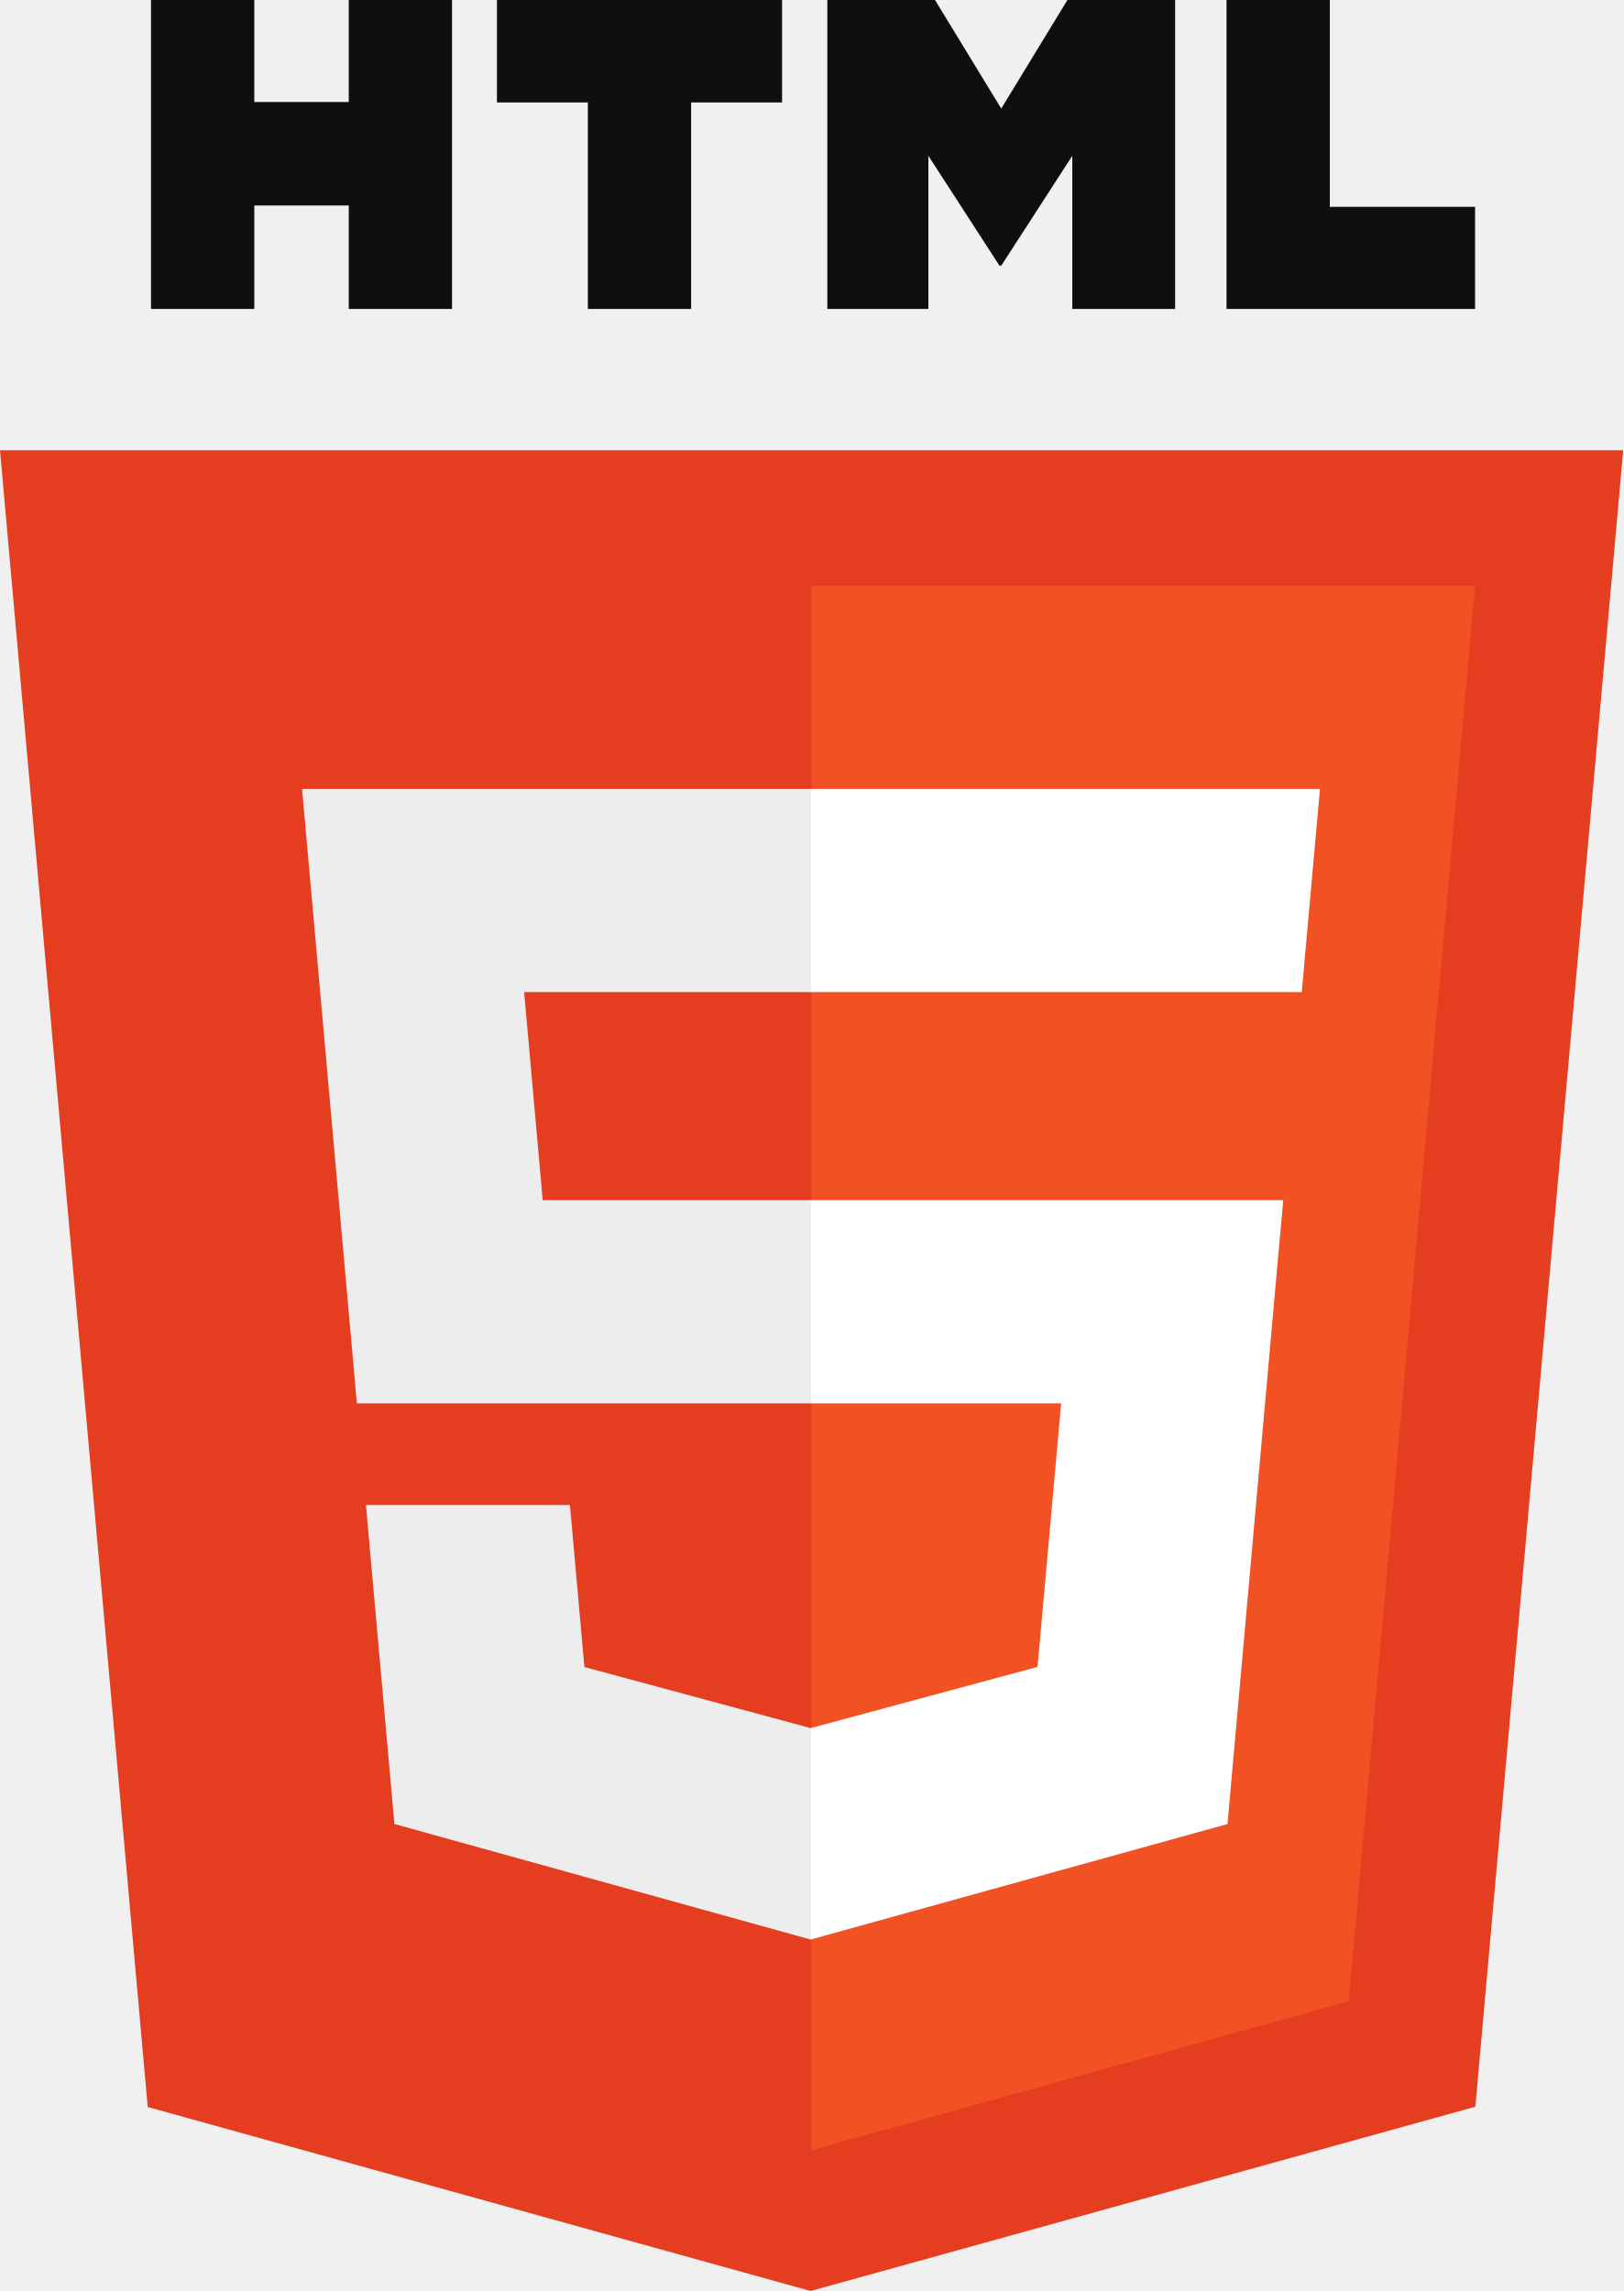
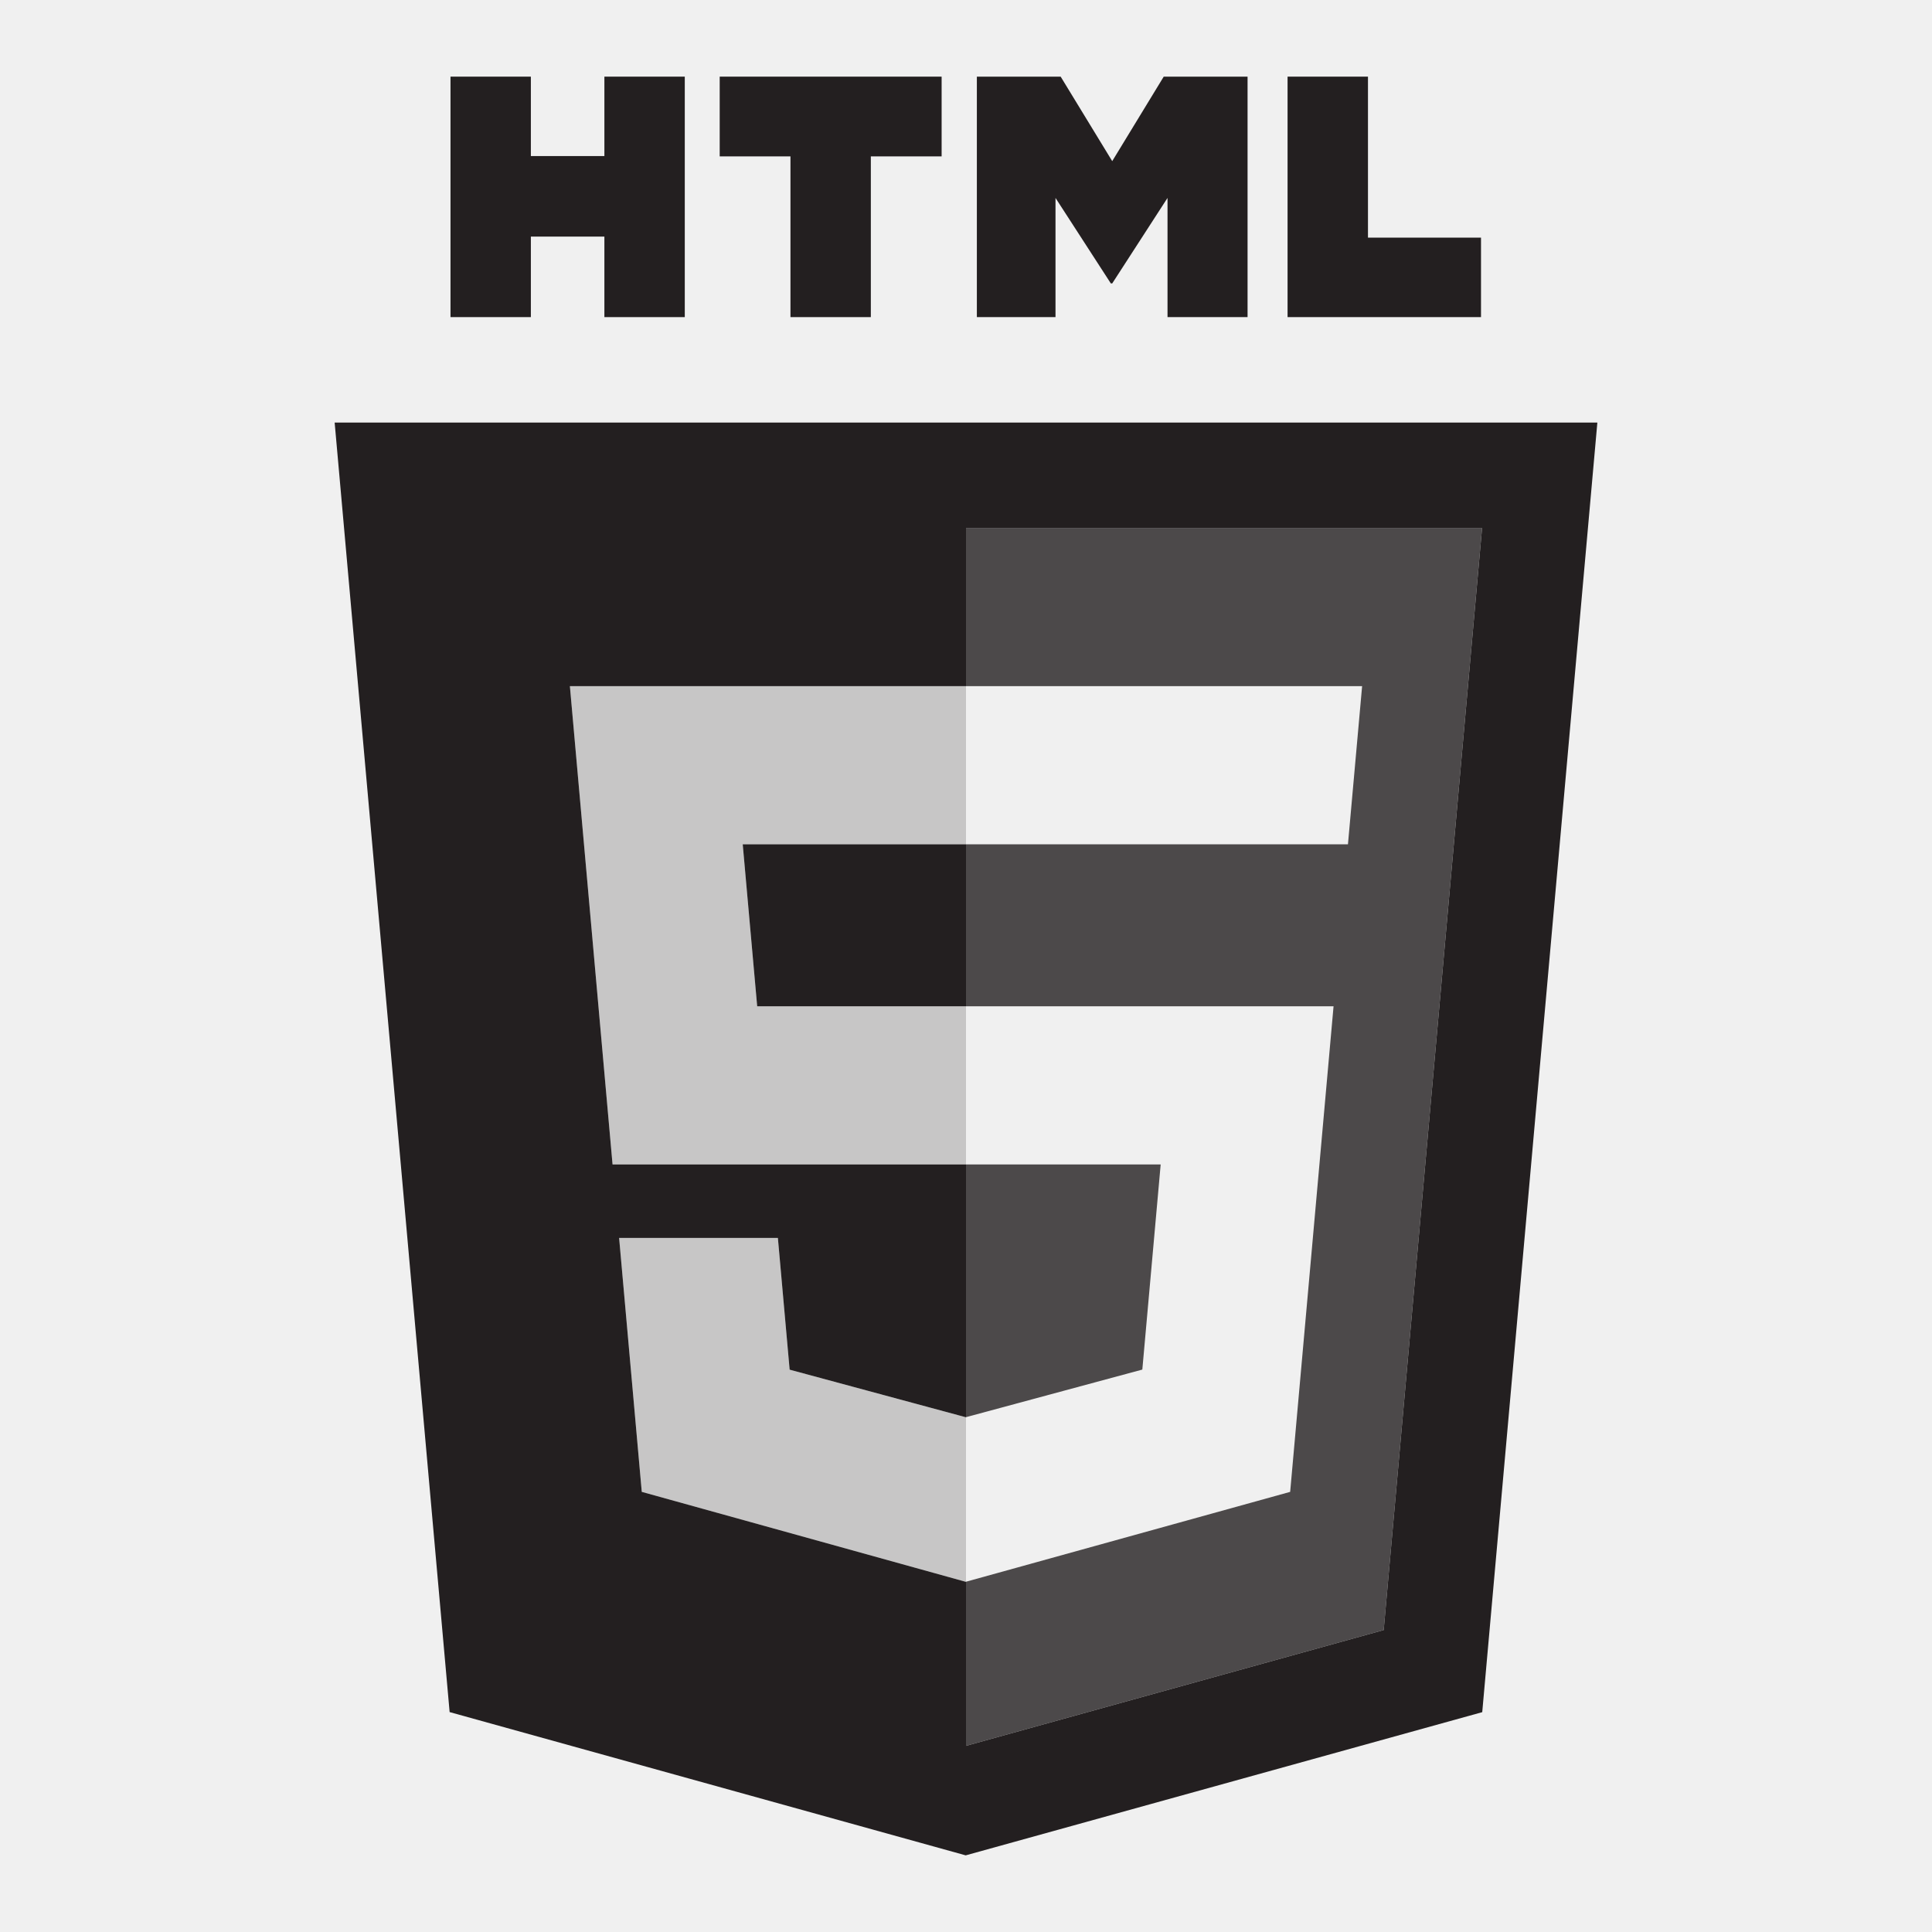
- <svg xmlns="http://www.w3.org/2000/svg" viewBox="0 0 578.107 816" height="816" width="578.107" xml:space="preserve" id="svg2" version="1.1">
-   <defs id="defs6" />
-   <g transform="matrix(1.333333,0,0,-1.333333,0,816)" id="g10">
-     <g transform="scale(0.1)" id="g12">
-       <path id="path14" style="fill:#e53d20;fill-opacity:1;fill-rule:nonzero;stroke:none" d="M 394.578,491.551 0,4917.28 H 4335.8 L 3940.79,492.25 2165.24,0 394.578,491.551" />
-       <path id="path16" style="fill:#f15123;fill-opacity:1;fill-rule:nonzero;stroke:none" d="M 2167.9,376.25 3602.63,774.012 3940.19,4555.41 H 2167.9 V 376.25" />
-       <path id="path18" style="fill:#ededed;fill-opacity:1;fill-rule:nonzero;stroke:none" d="m 2167.9,2913.96 h -718.26 l -49.61,555.84 h 767.87 v 542.8 h -1.88 -1359.204 l 12.997,-145.62 133.41,-1495.8 H 2167.9 v 542.78" />
-       <path id="path20" style="fill:#ededed;fill-opacity:1;fill-rule:nonzero;stroke:none" d="m 2167.9,1504.27 -2.38,-0.64 -604.51,163.24 -38.66,432.9 H 1228.61 977.469 l 76.051,-852.27 1111.88,-308.66 2.5,0.691 v 564.739" />
-       <path id="path22" style="fill:#100f0d;fill-opacity:1;fill-rule:nonzero;stroke:none" d="M 403.398,6120 H 679.246 V 5847.47 H 931.57 V 6120 h 275.86 V 5294.71 H 931.582 v 276.35 H 679.258 V 5294.71 H 403.418 V 6120 h -0.02" />
-       <path id="path24" style="fill:#100f0d;fill-opacity:1;fill-rule:nonzero;stroke:none" d="M 1570.17,5846.32 H 1327.33 V 6120 h 761.65 v -273.68 h -242.95 v -551.61 h -275.84 v 551.61 h -0.02" />
-       <path id="path26" style="fill:#100f0d;fill-opacity:1;fill-rule:nonzero;stroke:none" d="m 2209.86,6120 h 287.63 l 176.93,-289.98 176.75,289.98 h 287.74 V 5294.71 H 2864.2 v 409.06 l -189.78,-293.44 h -4.74 l -189.91,293.44 V 5294.71 H 2209.86 V 6120" />
-       <path id="path28" style="fill:#100f0d;fill-opacity:1;fill-rule:nonzero;stroke:none" d="m 3276.19,6120 h 275.93 v -552.5 h 387.91 V 5294.71 H 3276.19 V 6120" />
-       <path id="path30" style="fill:#ffffff;fill-opacity:1;fill-rule:nonzero;stroke:none" d="m 2166.02,2913.96 v -542.78 h 668.39 l -63,-703.97 -605.39,-163.4 V 939.102 l 1112.76,308.398 8.16,91.7 127.56,1429.01 13.24,145.75 H 3281.47 2166.02" />
-       <path id="path32" style="fill:#ffffff;fill-opacity:1;fill-rule:nonzero;stroke:none" d="m 2166.02,4012.6 v -542.8 h 1309.37 v 0 h 1.74 l 10.89,122.01 24.73,275.17 12.98,145.62 H 2166.02" />
+ <svg xmlns="http://www.w3.org/2000/svg" version="1.1" id="Layer_1" x="0px" y="0px" width="512px" height="512px" viewBox="0 0 512 512" enable-background="new 0 0 512 512" xml:space="preserve">
+   <g>
+     <g>
+       <path fill="#231F20" d="M119.387,20.312h21.298v21.045h19.485V20.312h21.303v63.727H160.17V62.7h-19.485v21.338h-21.298V20.312z" />
+       <path fill="#231F20" d="M209.482,41.444h-18.754V20.312h58.812v21.133h-18.759v42.594h-21.3V41.444z" />
+       <path fill="#231F20" d="M258.879,20.312h22.21l13.661,22.392l13.648-22.392h22.219v63.727h-21.212V52.453L294.75,75.111h-0.366    l-14.665-22.658v31.585h-20.84V20.312z" />
+       <path fill="#231F20" d="M341.219,20.312h21.308v42.664h29.955v21.062h-51.263V20.312z" />
+     </g>
+     <path fill="#231F20" d="M200.662,266.676H256v-42.92h-59.169L200.662,266.676z M88.686,111.982l30.47,341.74l136.762,37.966   l136.891-37.948l30.507-341.758H88.686z M366.694,431.981L256,462.668v-43.494l-0.067,0.02l-85.858-23.835l-6.004-67.298h42.075   l3.116,34.914l46.68,12.607l0.059-0.019V308.59h-93.669l-11.306-126.749H256v-41.914h136.766L366.694,431.981z" />
+     <path opacity="0.8" fill="#231F20" d="M307.592,308.59H256v66.974l46.728-12.613L307.592,308.59z M256,139.927v41.914h104.975   l-3.754,41.915H256v42.92h97.406l-11.499,128.683L256,419.174v43.494l110.694-30.687l26.071-292.055H256z" />
+     <g opacity="0.2">
+       <polygon fill="#231F20" points="256,181.841 151.025,181.841 162.331,308.59 256,308.59 256,266.676 200.662,266.676     196.831,223.756 256,223.756   " />
+       <polygon fill="#231F20" points="256,375.563 255.941,375.582 209.262,362.975 206.146,328.061 164.07,328.061 170.074,395.358     255.933,419.193 256,419.174   " />
    </g>
  </g>
</svg>
